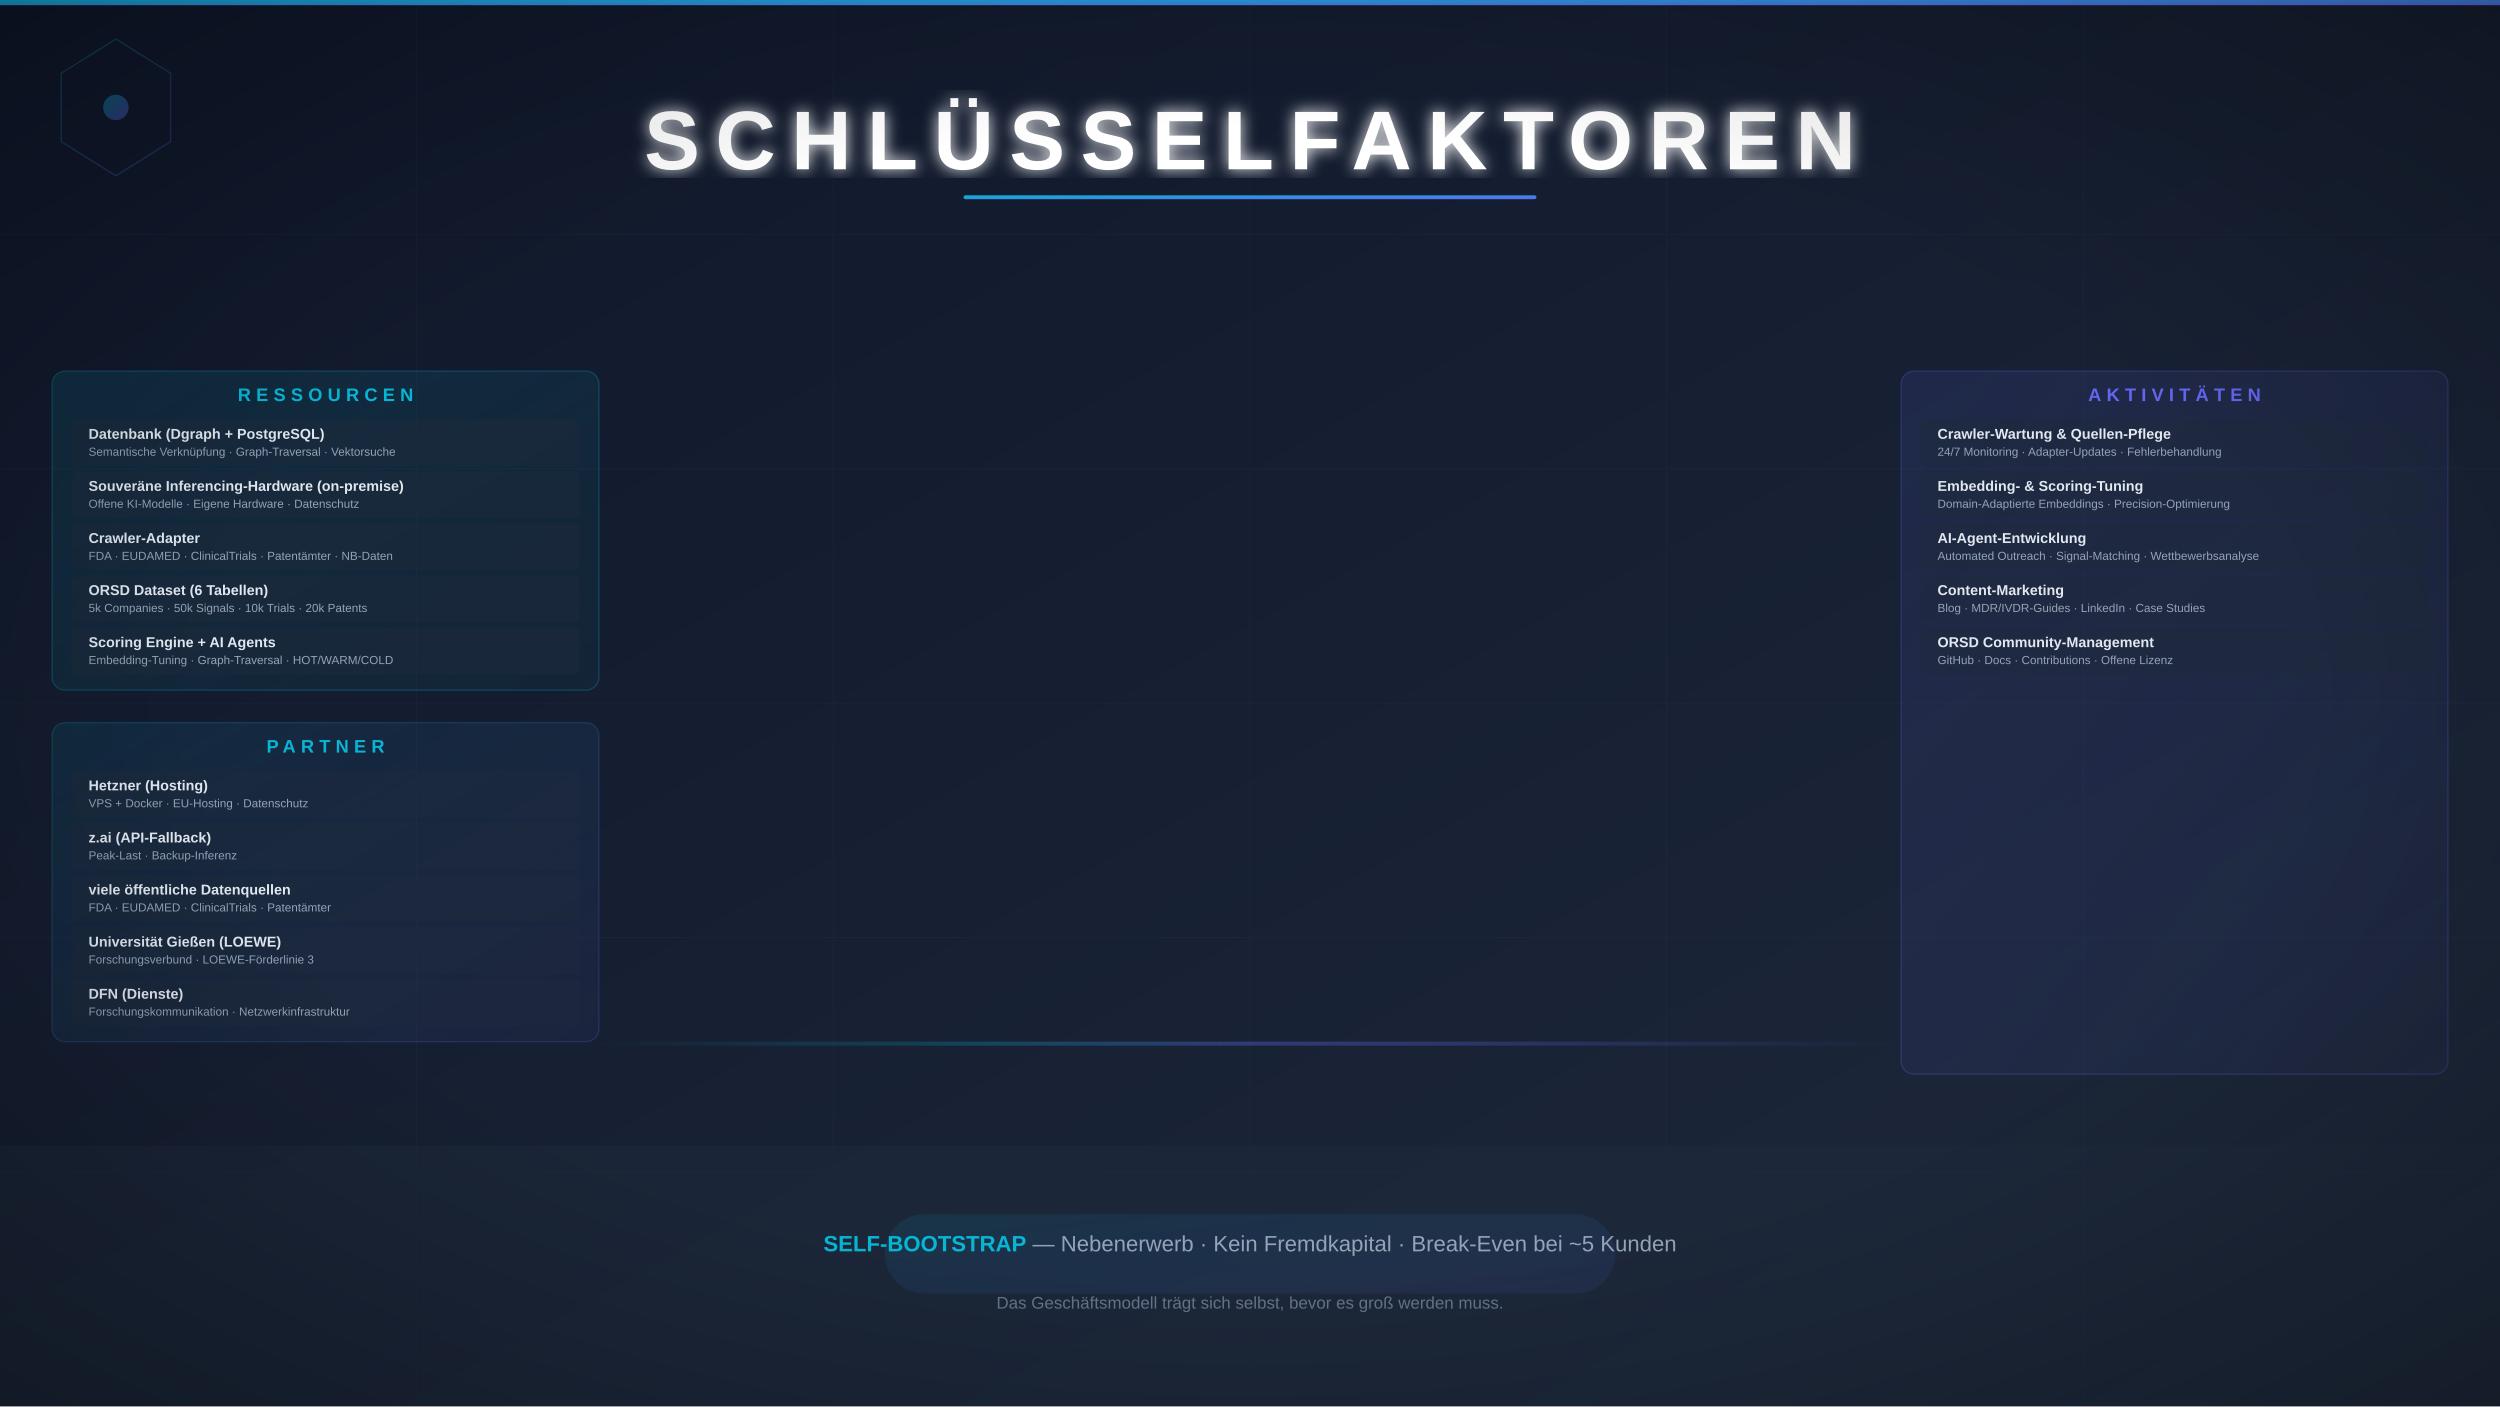
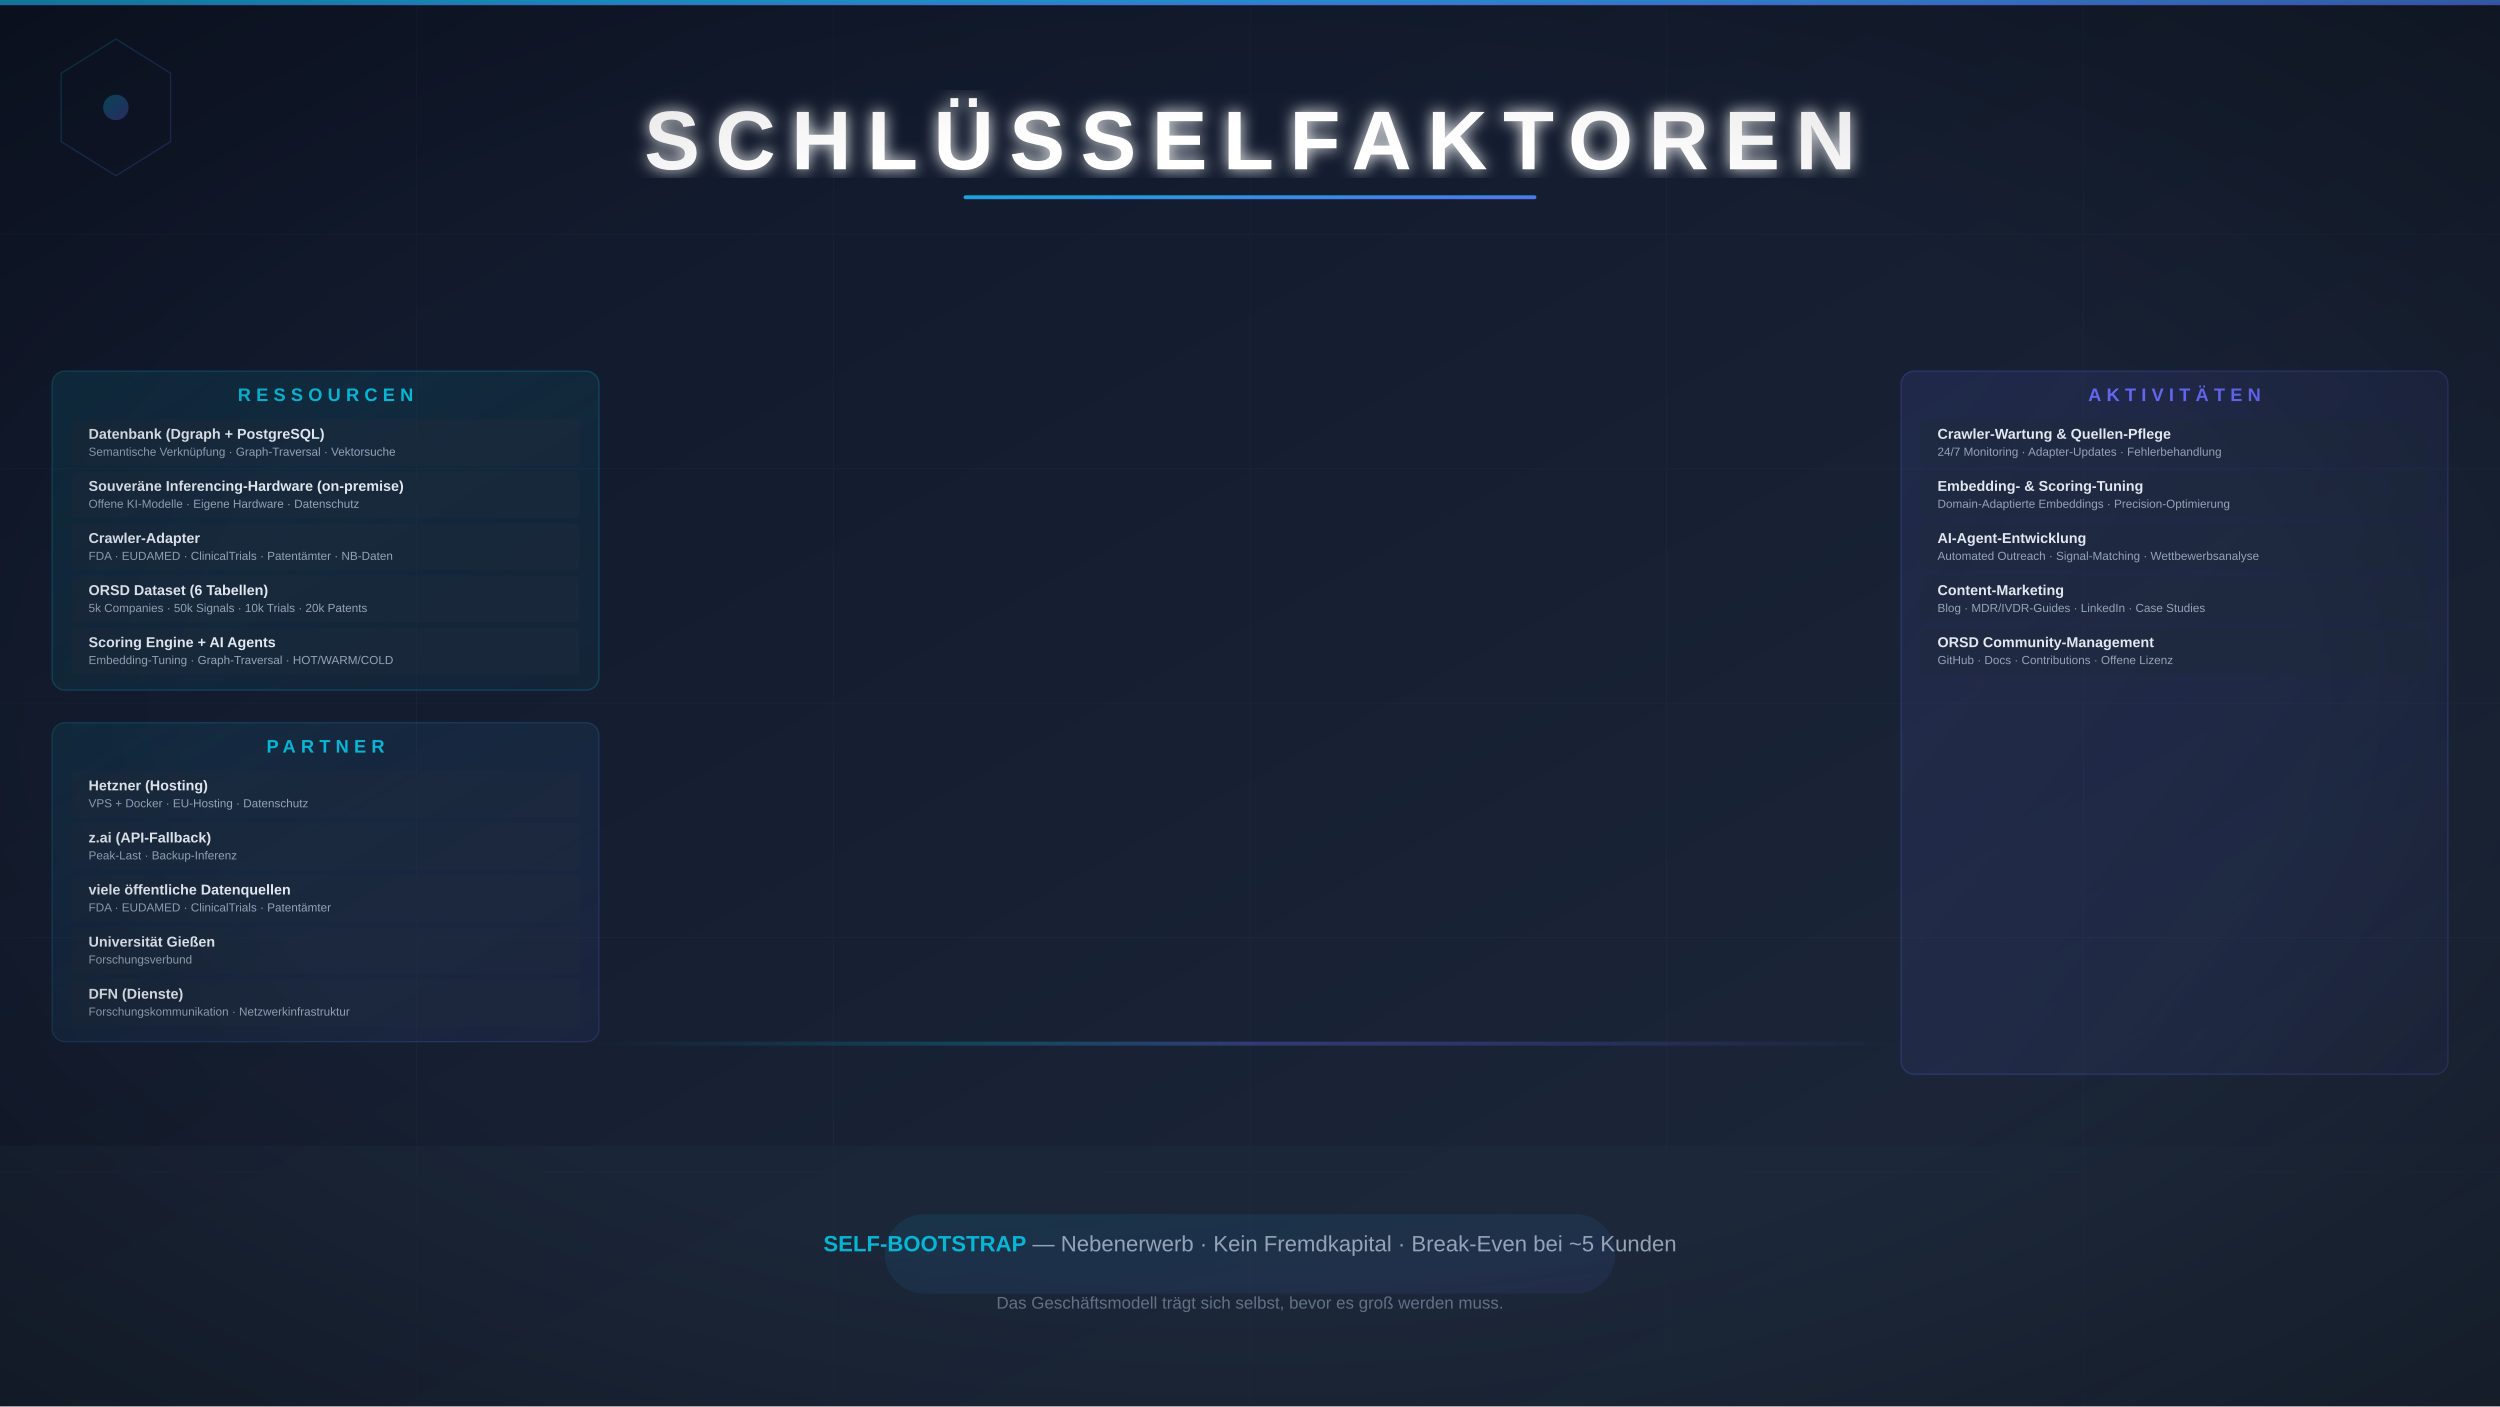
<svg xmlns="http://www.w3.org/2000/svg" viewBox="0 0 1920 1080" width="1920" height="1080">
  <defs>
    <linearGradient id="bg" x1="0%" y1="0%" x2="100%" y2="100%">
      <stop offset="0%" stop-color="#0f172a" />
      <stop offset="100%" stop-color="#1e293b" />
    </linearGradient>
    <linearGradient id="accent" x1="0%" y1="0%" x2="100%" y2="100%">
      <stop offset="0%" stop-color="#06b6d4" />
      <stop offset="100%" stop-color="#6366f1" />
    </linearGradient>
    <linearGradient id="resGrad" x1="0%" y1="0%" x2="100%" y2="100%">
      <stop offset="0%" stop-color="#06b6d4" stop-opacity="0.12" />
      <stop offset="100%" stop-color="#06b6d4" stop-opacity="0.04" />
    </linearGradient>
    <linearGradient id="actGrad" x1="0%" y1="0%" x2="100%" y2="100%">
      <stop offset="0%" stop-color="#6366f1" stop-opacity="0.12" />
      <stop offset="100%" stop-color="#6366f1" stop-opacity="0.04" />
    </linearGradient>
    <linearGradient id="partGrad" x1="0%" y1="0%" x2="100%" y2="100%">
      <stop offset="0%" stop-color="#06b6d4" stop-opacity="0.10" />
      <stop offset="100%" stop-color="#6366f1" stop-opacity="0.06" />
    </linearGradient>
    <linearGradient id="connLine" x1="0%" y1="0%" x2="100%" y2="0%">
      <stop offset="0%" stop-color="#06b6d4" stop-opacity="0" />
      <stop offset="30%" stop-color="#06b6d4" stop-opacity="0.25" />
      <stop offset="50%" stop-color="#6366f1" stop-opacity="0.35" />
      <stop offset="70%" stop-color="#6366f1" stop-opacity="0.25" />
      <stop offset="100%" stop-color="#6366f1" stop-opacity="0" />
    </linearGradient>
    <filter id="glow">
      <feGaussianBlur stdDeviation="6" result="b" />
      <feMerge>
        <feMergeNode in="b" />
        <feMergeNode in="SourceGraphic" />
      </feMerge>
    </filter>
    <radialGradient id="vignette" cx="50%" cy="50%" r="75%">
      <stop offset="55%" stop-color="#000" stop-opacity="0" />
      <stop offset="100%" stop-color="#000" stop-opacity="0.35" />
    </radialGradient>
  </defs>
  <rect width="1920" height="1080" fill="url(#bg)" />
  <g opacity="0.03" stroke="#ffffff" stroke-width="0.5">
    <line x1="0" y1="180" x2="1920" y2="180" />
    <line x1="0" y1="360" x2="1920" y2="360" />
    <line x1="0" y1="540" x2="1920" y2="540" />
    <line x1="0" y1="720" x2="1920" y2="720" />
    <line x1="0" y1="900" x2="1920" y2="900" />
    <line x1="320" y1="0" x2="320" y2="1080" />
    <line x1="640" y1="0" x2="640" y2="1080" />
    <line x1="960" y1="0" x2="960" y2="1080" />
    <line x1="1280" y1="0" x2="1280" y2="1080" />
    <line x1="1600" y1="0" x2="1600" y2="1080" />
  </g>
  <rect x="0" y="0" width="1920" height="4" fill="url(#accent)" />
  <g transform="translate(40, 30) scale(0.35)">
    <polygon points="140,0 260,75 260,225 140,300 20,225 20,75" fill="none" stroke="url(#accent)" stroke-width="3" opacity="0.25" />
    <circle cx="140" cy="150" r="28" fill="url(#accent)" opacity="0.4" />
  </g>
  <text x="960" y="130" font-family="'Segoe UI','Helvetica Neue',Arial,sans-serif" font-size="64" font-weight="700" fill="#ffffff" letter-spacing="12" text-anchor="middle" filter="url(#glow)">SCHLÜSSELFAKTOREN</text>
  <rect x="740" y="150" width="440" height="3" fill="url(#accent)" rx="1.5" />
  <rect x="40" y="285" width="420" height="245" rx="10" fill="url(#resGrad)" stroke="#06b6d4" stroke-width="1" stroke-opacity="0.25" />
  <text x="250" y="308" font-family="'Segoe UI',Arial,sans-serif" font-size="14" font-weight="700" fill="#06b6d4" letter-spacing="4" text-anchor="middle">RESSOURCEN</text>
  <rect x="55" y="322" width="390" height="36" rx="4" fill="#1e293b" opacity="0.5" />
  <text x="68" y="337" font-family="'Segoe UI',Arial,sans-serif" font-size="11" font-weight="600" fill="#e2e8f0">Datenbank (Dgraph + PostgreSQL)</text>
  <text x="68" y="350" font-family="'Segoe UI',Arial,sans-serif" font-size="9" fill="#94a3b8">Semantische Verknüpfung · Graph-Traversal · Vektorsuche</text>
  <rect x="55" y="362" width="390" height="36" rx="4" fill="#1e293b" opacity="0.5" />
  <text x="68" y="377" font-family="'Segoe UI',Arial,sans-serif" font-size="11" font-weight="600" fill="#e2e8f0">Souveräne Inferencing-Hardware (on-premise)</text>
  <text x="68" y="390" font-family="'Segoe UI',Arial,sans-serif" font-size="9" fill="#94a3b8">Offene KI-Modelle · Eigene Hardware · Datenschutz</text>
  <rect x="55" y="402" width="390" height="36" rx="4" fill="#1e293b" opacity="0.5" />
  <text x="68" y="417" font-family="'Segoe UI',Arial,sans-serif" font-size="11" font-weight="600" fill="#e2e8f0">Crawler-Adapter</text>
  <text x="68" y="430" font-family="'Segoe UI',Arial,sans-serif" font-size="9" fill="#94a3b8">FDA · EUDAMED · ClinicalTrials · Patentämter · NB-Daten</text>
  <rect x="55" y="442" width="390" height="36" rx="4" fill="#1e293b" opacity="0.5" />
  <text x="68" y="457" font-family="'Segoe UI',Arial,sans-serif" font-size="11" font-weight="600" fill="#e2e8f0">ORSD Dataset (6 Tabellen)</text>
  <text x="68" y="470" font-family="'Segoe UI',Arial,sans-serif" font-size="9" fill="#94a3b8">5k Companies · 50k Signals · 10k Trials · 20k Patents</text>
  <rect x="55" y="482" width="390" height="36" rx="4" fill="#1e293b" opacity="0.5" />
  <text x="68" y="497" font-family="'Segoe UI',Arial,sans-serif" font-size="11" font-weight="600" fill="#e2e8f0">Scoring Engine + AI Agents</text>
  <text x="68" y="510" font-family="'Segoe UI',Arial,sans-serif" font-size="9" fill="#94a3b8">Embedding-Tuning · Graph-Traversal · HOT/WARM/COLD</text>
  <rect x="40" y="555" width="420" height="245" rx="10" fill="url(#partGrad)" stroke="url(#accent)" stroke-width="1" stroke-opacity="0.2" />
  <text x="250" y="578" font-family="'Segoe UI',Arial,sans-serif" font-size="14" font-weight="700" fill="#06b6d4" letter-spacing="4" text-anchor="middle">PARTNER</text>
  <rect x="55" y="592" width="390" height="36" rx="4" fill="#1e293b" opacity="0.5" />
  <text x="68" y="607" font-family="'Segoe UI',Arial,sans-serif" font-size="11" font-weight="600" fill="#e2e8f0">Hetzner (Hosting)</text>
  <text x="68" y="620" font-family="'Segoe UI',Arial,sans-serif" font-size="9" fill="#94a3b8">VPS + Docker · EU-Hosting · Datenschutz</text>
  <rect x="55" y="632" width="390" height="36" rx="4" fill="#1e293b" opacity="0.5" />
  <text x="68" y="647" font-family="'Segoe UI',Arial,sans-serif" font-size="11" font-weight="600" fill="#e2e8f0">z.ai (API-Fallback)</text>
  <text x="68" y="660" font-family="'Segoe UI',Arial,sans-serif" font-size="9" fill="#94a3b8">Peak-Last · Backup-Inferenz</text>
  <rect x="55" y="672" width="390" height="36" rx="4" fill="#1e293b" opacity="0.5" />
  <text x="68" y="687" font-family="'Segoe UI',Arial,sans-serif" font-size="11" font-weight="600" fill="#e2e8f0">viele öffentliche Datenquellen</text>
  <text x="68" y="700" font-family="'Segoe UI',Arial,sans-serif" font-size="9" fill="#94a3b8">FDA · EUDAMED · ClinicalTrials · Patentämter</text>
  <rect x="55" y="712" width="390" height="36" rx="4" fill="#1e293b" opacity="0.5" />
-   <text x="68" y="727" font-family="'Segoe UI',Arial,sans-serif" font-size="11" font-weight="600" fill="#e2e8f0">Universität Gießen (LOEWE)</text>
-   <text x="68" y="740" font-family="'Segoe UI',Arial,sans-serif" font-size="9" fill="#94a3b8">Forschungsverbund · LOEWE-Förderlinie 3</text>
+   <text x="68" y="727" font-family="'Segoe UI',Arial,sans-serif" font-size="11" font-weight="600" fill="#e2e8f0">Universität Gießen</text>
+   <text x="68" y="740" font-family="'Segoe UI',Arial,sans-serif" font-size="9" fill="#94a3b8">Forschungsverbund</text>
  <rect x="55" y="752" width="390" height="36" rx="4" fill="#1e293b" opacity="0.5" />
  <text x="68" y="767" font-family="'Segoe UI',Arial,sans-serif" font-size="11" font-weight="600" fill="#e2e8f0">DFN (Dienste)</text>
  <text x="68" y="780" font-family="'Segoe UI',Arial,sans-serif" font-size="9" fill="#94a3b8">Forschungskommunikation · Netzwerkinfrastruktur</text>
  <rect x="460" y="800" width="1000" height="3" rx="1.5" fill="url(#connLine)" />
  <rect x="1460" y="285" width="420" height="540" rx="10" fill="url(#actGrad)" stroke="#6366f1" stroke-width="1" stroke-opacity="0.25" />
  <text x="1670" y="308" font-family="'Segoe UI',Arial,sans-serif" font-size="14" font-weight="700" fill="#6366f1" letter-spacing="4" text-anchor="middle">AKTIVITÄTEN</text>
  <rect x="1475" y="322" width="390" height="36" rx="4" fill="#1e293b" opacity="0.5" />
  <text x="1488" y="337" font-family="'Segoe UI',Arial,sans-serif" font-size="11" font-weight="600" fill="#e2e8f0">Crawler-Wartung &amp; Quellen-Pflege</text>
  <text x="1488" y="350" font-family="'Segoe UI',Arial,sans-serif" font-size="9" fill="#94a3b8">24/7 Monitoring · Adapter-Updates · Fehlerbehandlung</text>
  <rect x="1475" y="362" width="390" height="36" rx="4" fill="#1e293b" opacity="0.5" />
  <text x="1488" y="377" font-family="'Segoe UI',Arial,sans-serif" font-size="11" font-weight="600" fill="#e2e8f0">Embedding- &amp; Scoring-Tuning</text>
  <text x="1488" y="390" font-family="'Segoe UI',Arial,sans-serif" font-size="9" fill="#94a3b8">Domain-Adaptierte Embeddings · Precision-Optimierung</text>
  <rect x="1475" y="402" width="390" height="36" rx="4" fill="#1e293b" opacity="0.5" />
  <text x="1488" y="417" font-family="'Segoe UI',Arial,sans-serif" font-size="11" font-weight="600" fill="#e2e8f0">AI-Agent-Entwicklung</text>
  <text x="1488" y="430" font-family="'Segoe UI',Arial,sans-serif" font-size="9" fill="#94a3b8">Automated Outreach · Signal-Matching · Wettbewerbsanalyse</text>
  <rect x="1475" y="442" width="390" height="36" rx="4" fill="#1e293b" opacity="0.5" />
  <text x="1488" y="457" font-family="'Segoe UI',Arial,sans-serif" font-size="11" font-weight="600" fill="#e2e8f0">Content-Marketing</text>
  <text x="1488" y="470" font-family="'Segoe UI',Arial,sans-serif" font-size="9" fill="#94a3b8">Blog · MDR/IVDR-Guides · LinkedIn · Case Studies</text>
  <rect x="1475" y="482" width="390" height="36" rx="4" fill="#1e293b" opacity="0.5" />
  <text x="1488" y="497" font-family="'Segoe UI',Arial,sans-serif" font-size="11" font-weight="600" fill="#e2e8f0">ORSD Community-Management</text>
  <text x="1488" y="510" font-family="'Segoe UI',Arial,sans-serif" font-size="9" fill="#94a3b8">GitHub · Docs · Contributions · Offene Lizenz</text>
  <rect x="0" y="880" width="1920" height="200" fill="#1e293b" opacity="0.5" />
  <g transform="translate(960, 955)">
    <rect x="-280" y="-22" width="560" height="60" rx="30" fill="url(#accent)" opacity="0.10" stroke="url(#accent)" stroke-width="1" />
    <text x="0" y="6" font-family="'Segoe UI',Arial,sans-serif" font-size="17" fill="#e2e8f0" text-anchor="middle">
      <tspan font-weight="700" fill="#06b6d4">SELF-BOOTSTRAP</tspan>
      <tspan fill="#94a3b8"> — Nebenerwerb · Kein Fremdkapital · Break-Even bei ~5 Kunden</tspan>
    </text>
  </g>
  <text x="960" y="1005" font-family="'Segoe UI',Arial,sans-serif" font-size="13" fill="#64748b" text-anchor="middle">Das Geschäftsmodell trägt sich selbst, bevor es groß werden muss.</text>
  <rect width="1920" height="1080" fill="url(#vignette)" pointer-events="none" />
</svg>
